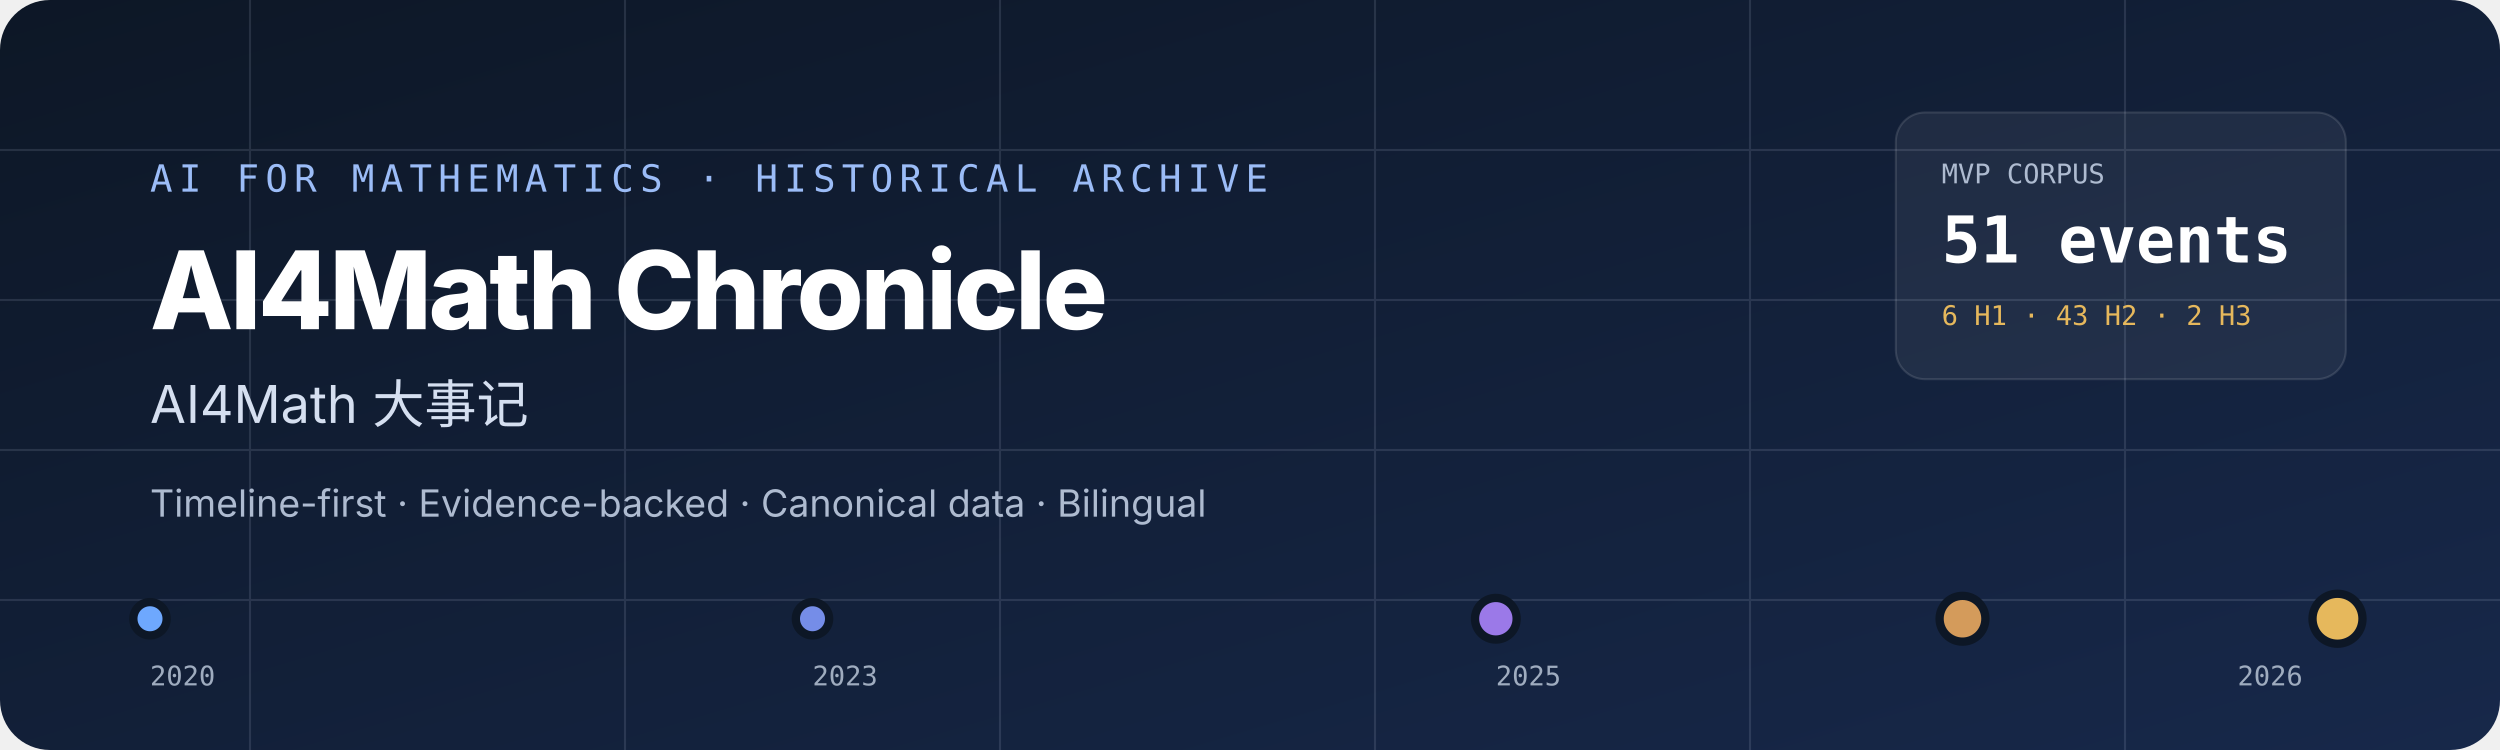
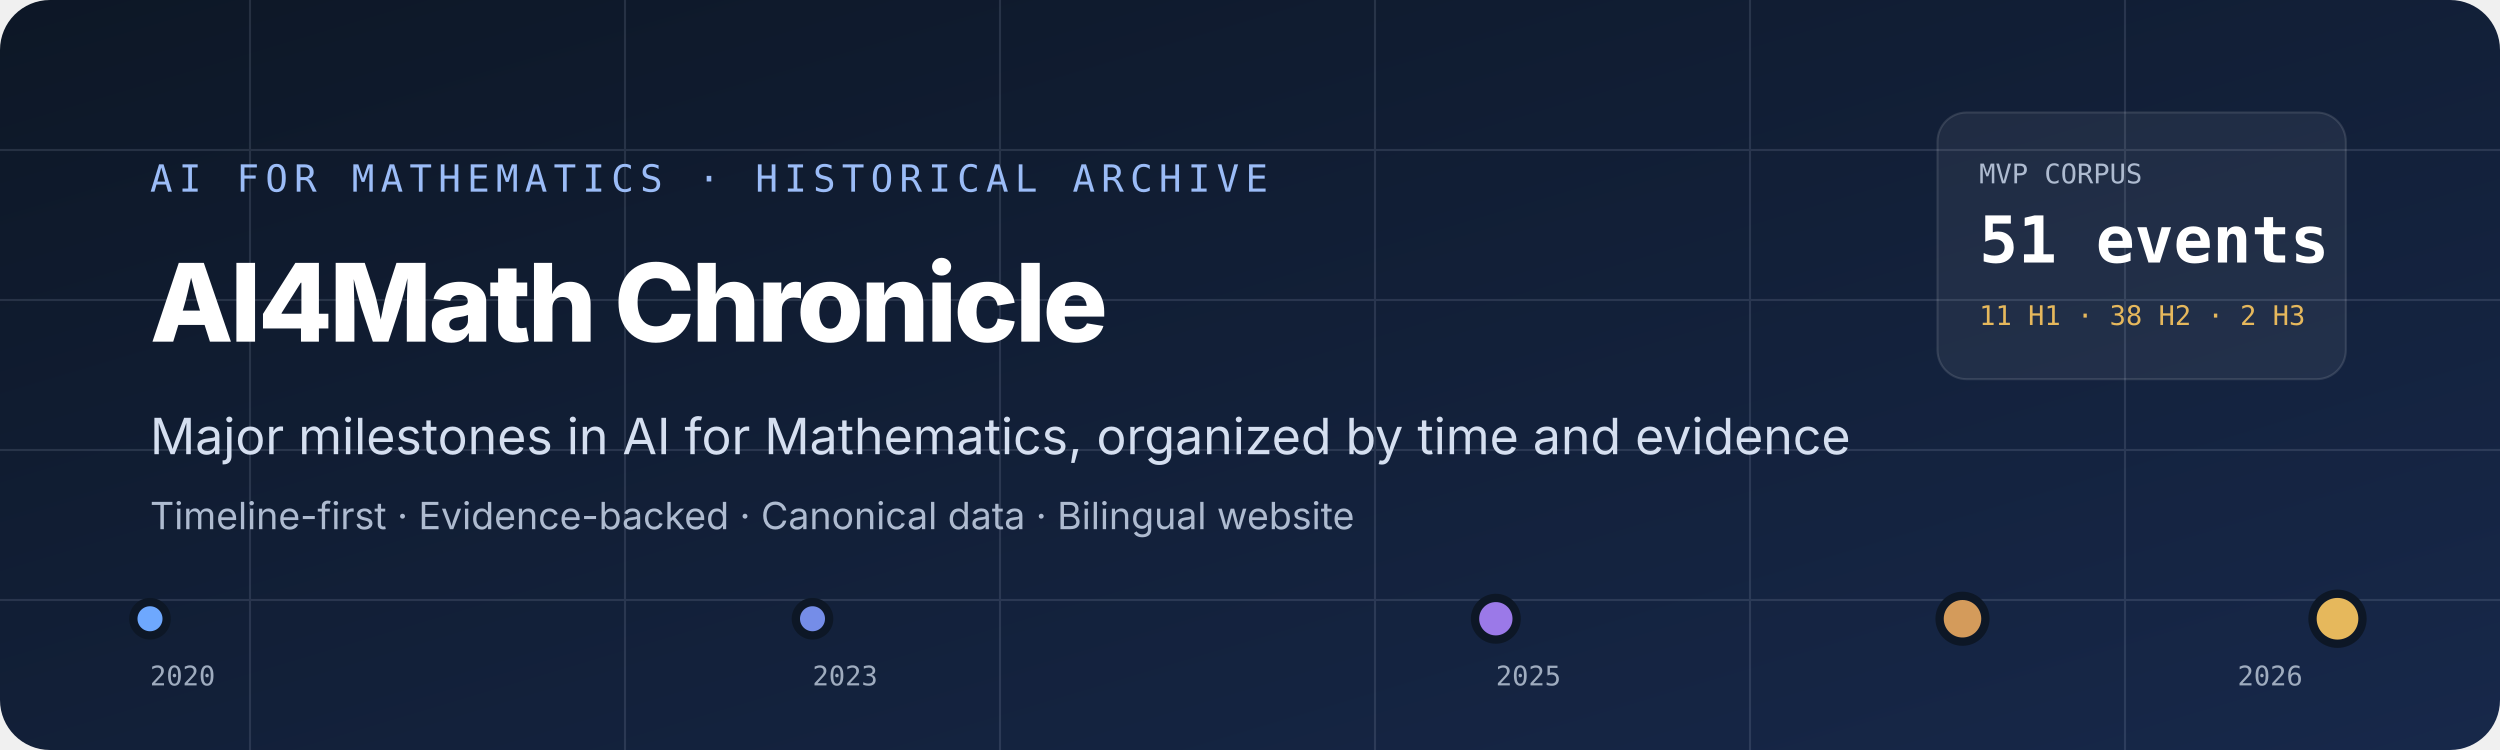
<svg xmlns="http://www.w3.org/2000/svg" width="1200" height="360" viewBox="0 0 1200 360" role="img" aria-labelledby="title desc">
  <defs>
    <linearGradient id="bg" x1="0" x2="1" y1="0" y2="1">
      <stop offset="0" stop-color="#0d1726" />
      <stop offset="1" stop-color="#17284a" />
    </linearGradient>
    <linearGradient id="line" x1="0" x2="1">
      <stop offset="0" stop-color="#6ea8fe" />
      <stop offset="0.55" stop-color="#8b7cf6" />
      <stop offset="1" stop-color="#e6b85c" />
    </linearGradient>
  </defs>
  <rect width="1200" height="360" rx="24" fill="url(#bg)" />
  <g opacity="0.12" stroke="#dbe7ff">
    <path d="M0 72H1200M0 144H1200M0 216H1200M0 288H1200" />
    <path d="M120 0V360M300 0V360M480 0V360M660 0V360M840 0V360M1020 0V360" />
  </g>
  <text x="72" y="92" fill="#9bbcf7" font-family="ui-monospace, SFMono-Regular, Menlo, monospace" font-size="18" letter-spacing="3">AI FOR MATHEMATICS · HISTORICAL ARCHIVE</text>
-   <text x="72" y="158" fill="#ffffff" font-family="Inter, system-ui, sans-serif" font-size="52" font-weight="760" letter-spacing="-1.5">AI4Math Chronicle</text>
-   <text x="72" y="203" fill="#d5dff0" font-family="Inter, system-ui, sans-serif" font-size="25">AI4Math 大事记</text>
-   <text x="72" y="248" fill="#aebbd0" font-family="Inter, system-ui, sans-serif" font-size="18">Timeline-first · Evidence-backed · Canonical data · Bilingual</text>
+   <text x="72" y="164" fill="#ffffff" font-family="Inter, system-ui, sans-serif" font-size="52" font-weight="760" letter-spacing="-1.5">AI4Math Chronicle</text>
+   <text x="72" y="218" fill="#d5dff0" font-family="Inter, system-ui, sans-serif" font-size="24">Major milestones in AI for Mathematics, organized by time and evidence</text>
+   <text x="72" y="254" fill="#aebbd0" font-family="Inter, system-ui, sans-serif" font-size="18">Timeline-first · Evidence-backed · Canonical data · Bilingual website</text>
  <g transform="translate(72 297)">
    <path d="M0 0H1050" stroke="url(#line)" stroke-width="3" stroke-linecap="round" />
    <g font-family="ui-monospace, SFMono-Regular, Menlo, monospace" font-size="13" fill="#9facbf">
      <text x="0" y="32">2020</text>
      <text x="318" y="32">2023</text>
      <text x="646" y="32">2025</text>
      <text x="1002" y="32">2026</text>
    </g>
    <g stroke="#0d1726" stroke-width="4">
      <circle cx="0" cy="0" r="8" fill="#6ea8fe" />
      <circle cx="318" cy="0" r="8" fill="#758de8" />
      <circle cx="646" cy="0" r="10" fill="#9b79e8" />
      <circle cx="870" cy="0" r="11" fill="#d49b5b" />
      <circle cx="1050" cy="0" r="12" fill="#e6b85c" />
    </g>
  </g>
-   <g transform="translate(910 54)" font-family="ui-monospace, SFMono-Regular, Menlo, monospace">
-     <rect width="216" height="128" rx="14" fill="#ffffff" fill-opacity="0.06" stroke="#ffffff" stroke-opacity="0.12" />
-     <text x="22" y="34" fill="#aebbd0" font-size="13">MVP CORPUS</text>
-     <text x="22" y="72" fill="#ffffff" font-size="31" font-weight="700">51 events</text>
-     <text x="22" y="102" fill="#e6b85c" font-size="13">6 H1 · 43 H2 · 2 H3</text>
+   <g transform="translate(930 54)" font-family="ui-monospace, SFMono-Regular, Menlo, monospace">
+     <rect width="196" height="128" rx="14" fill="#ffffff" fill-opacity="0.06" stroke="#ffffff" stroke-opacity="0.12" />
+     <text x="20" y="34" fill="#aebbd0" font-size="13">MVP CORPUS</text>
+     <text x="20" y="72" fill="#ffffff" font-size="31" font-weight="700">51 events</text>
+     <text x="20" y="102" fill="#e6b85c" font-size="13">11 H1 · 38 H2 · 2 H3</text>
  </g>
</svg>
